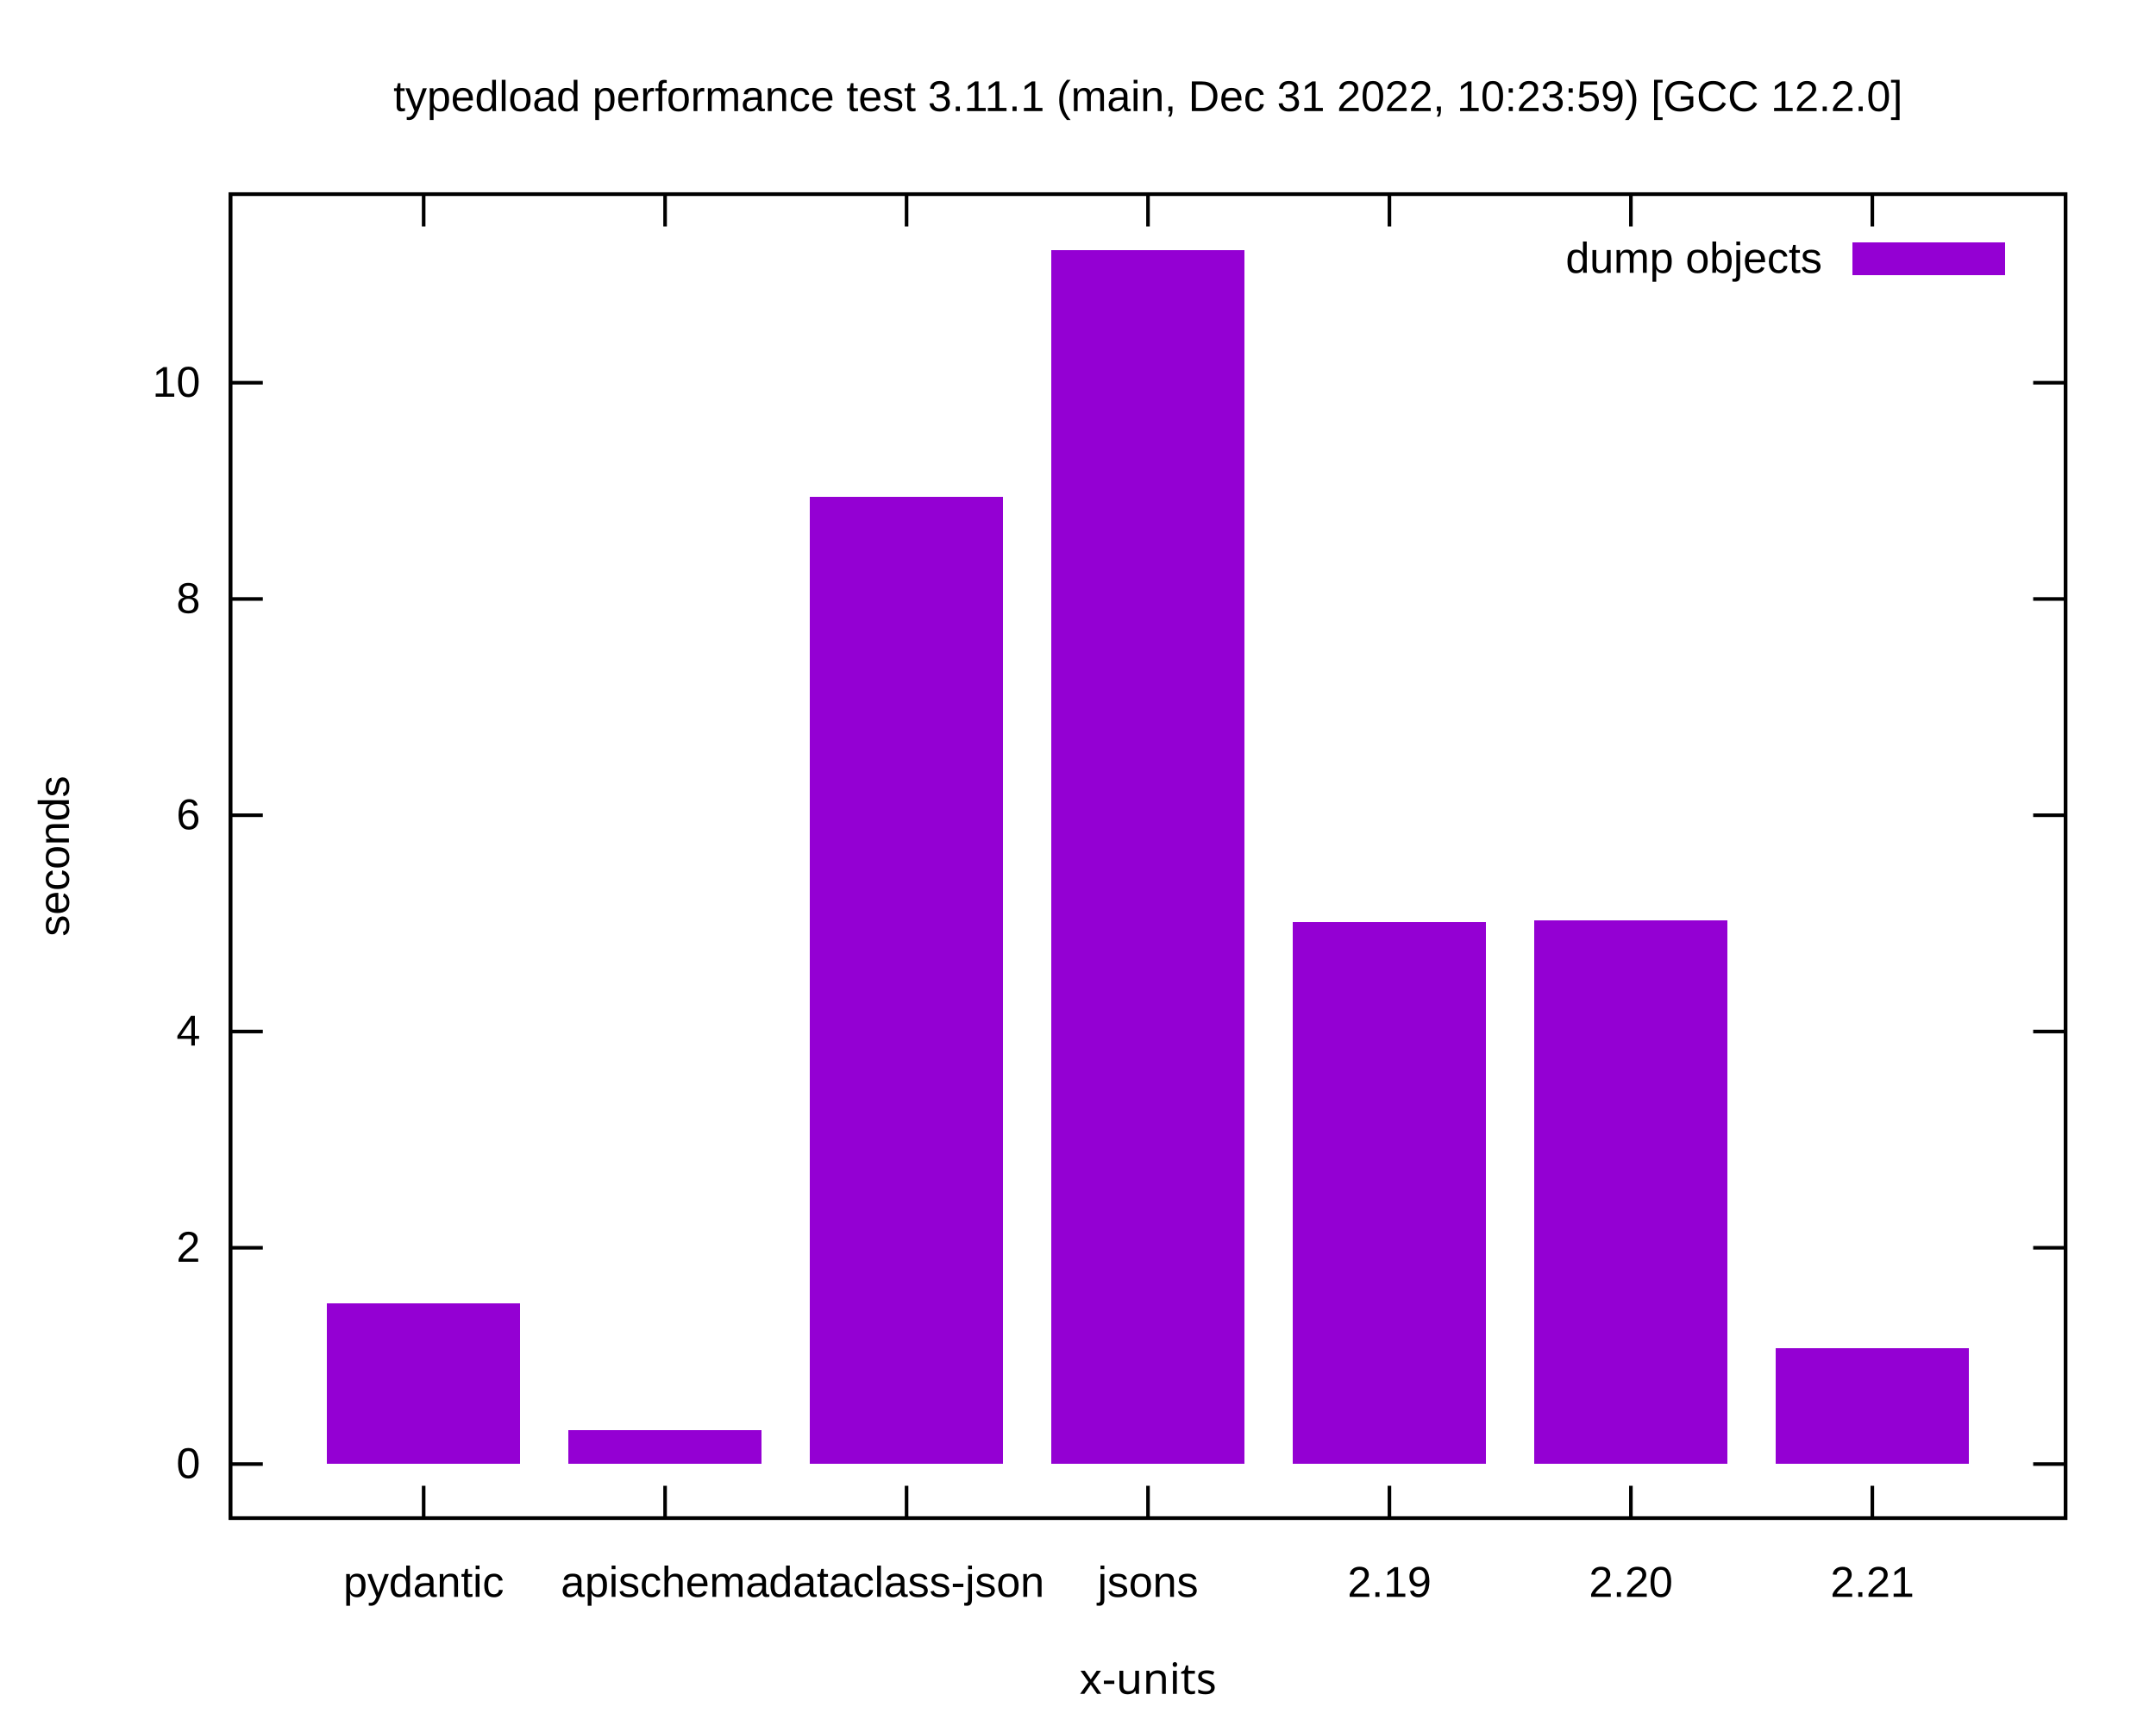
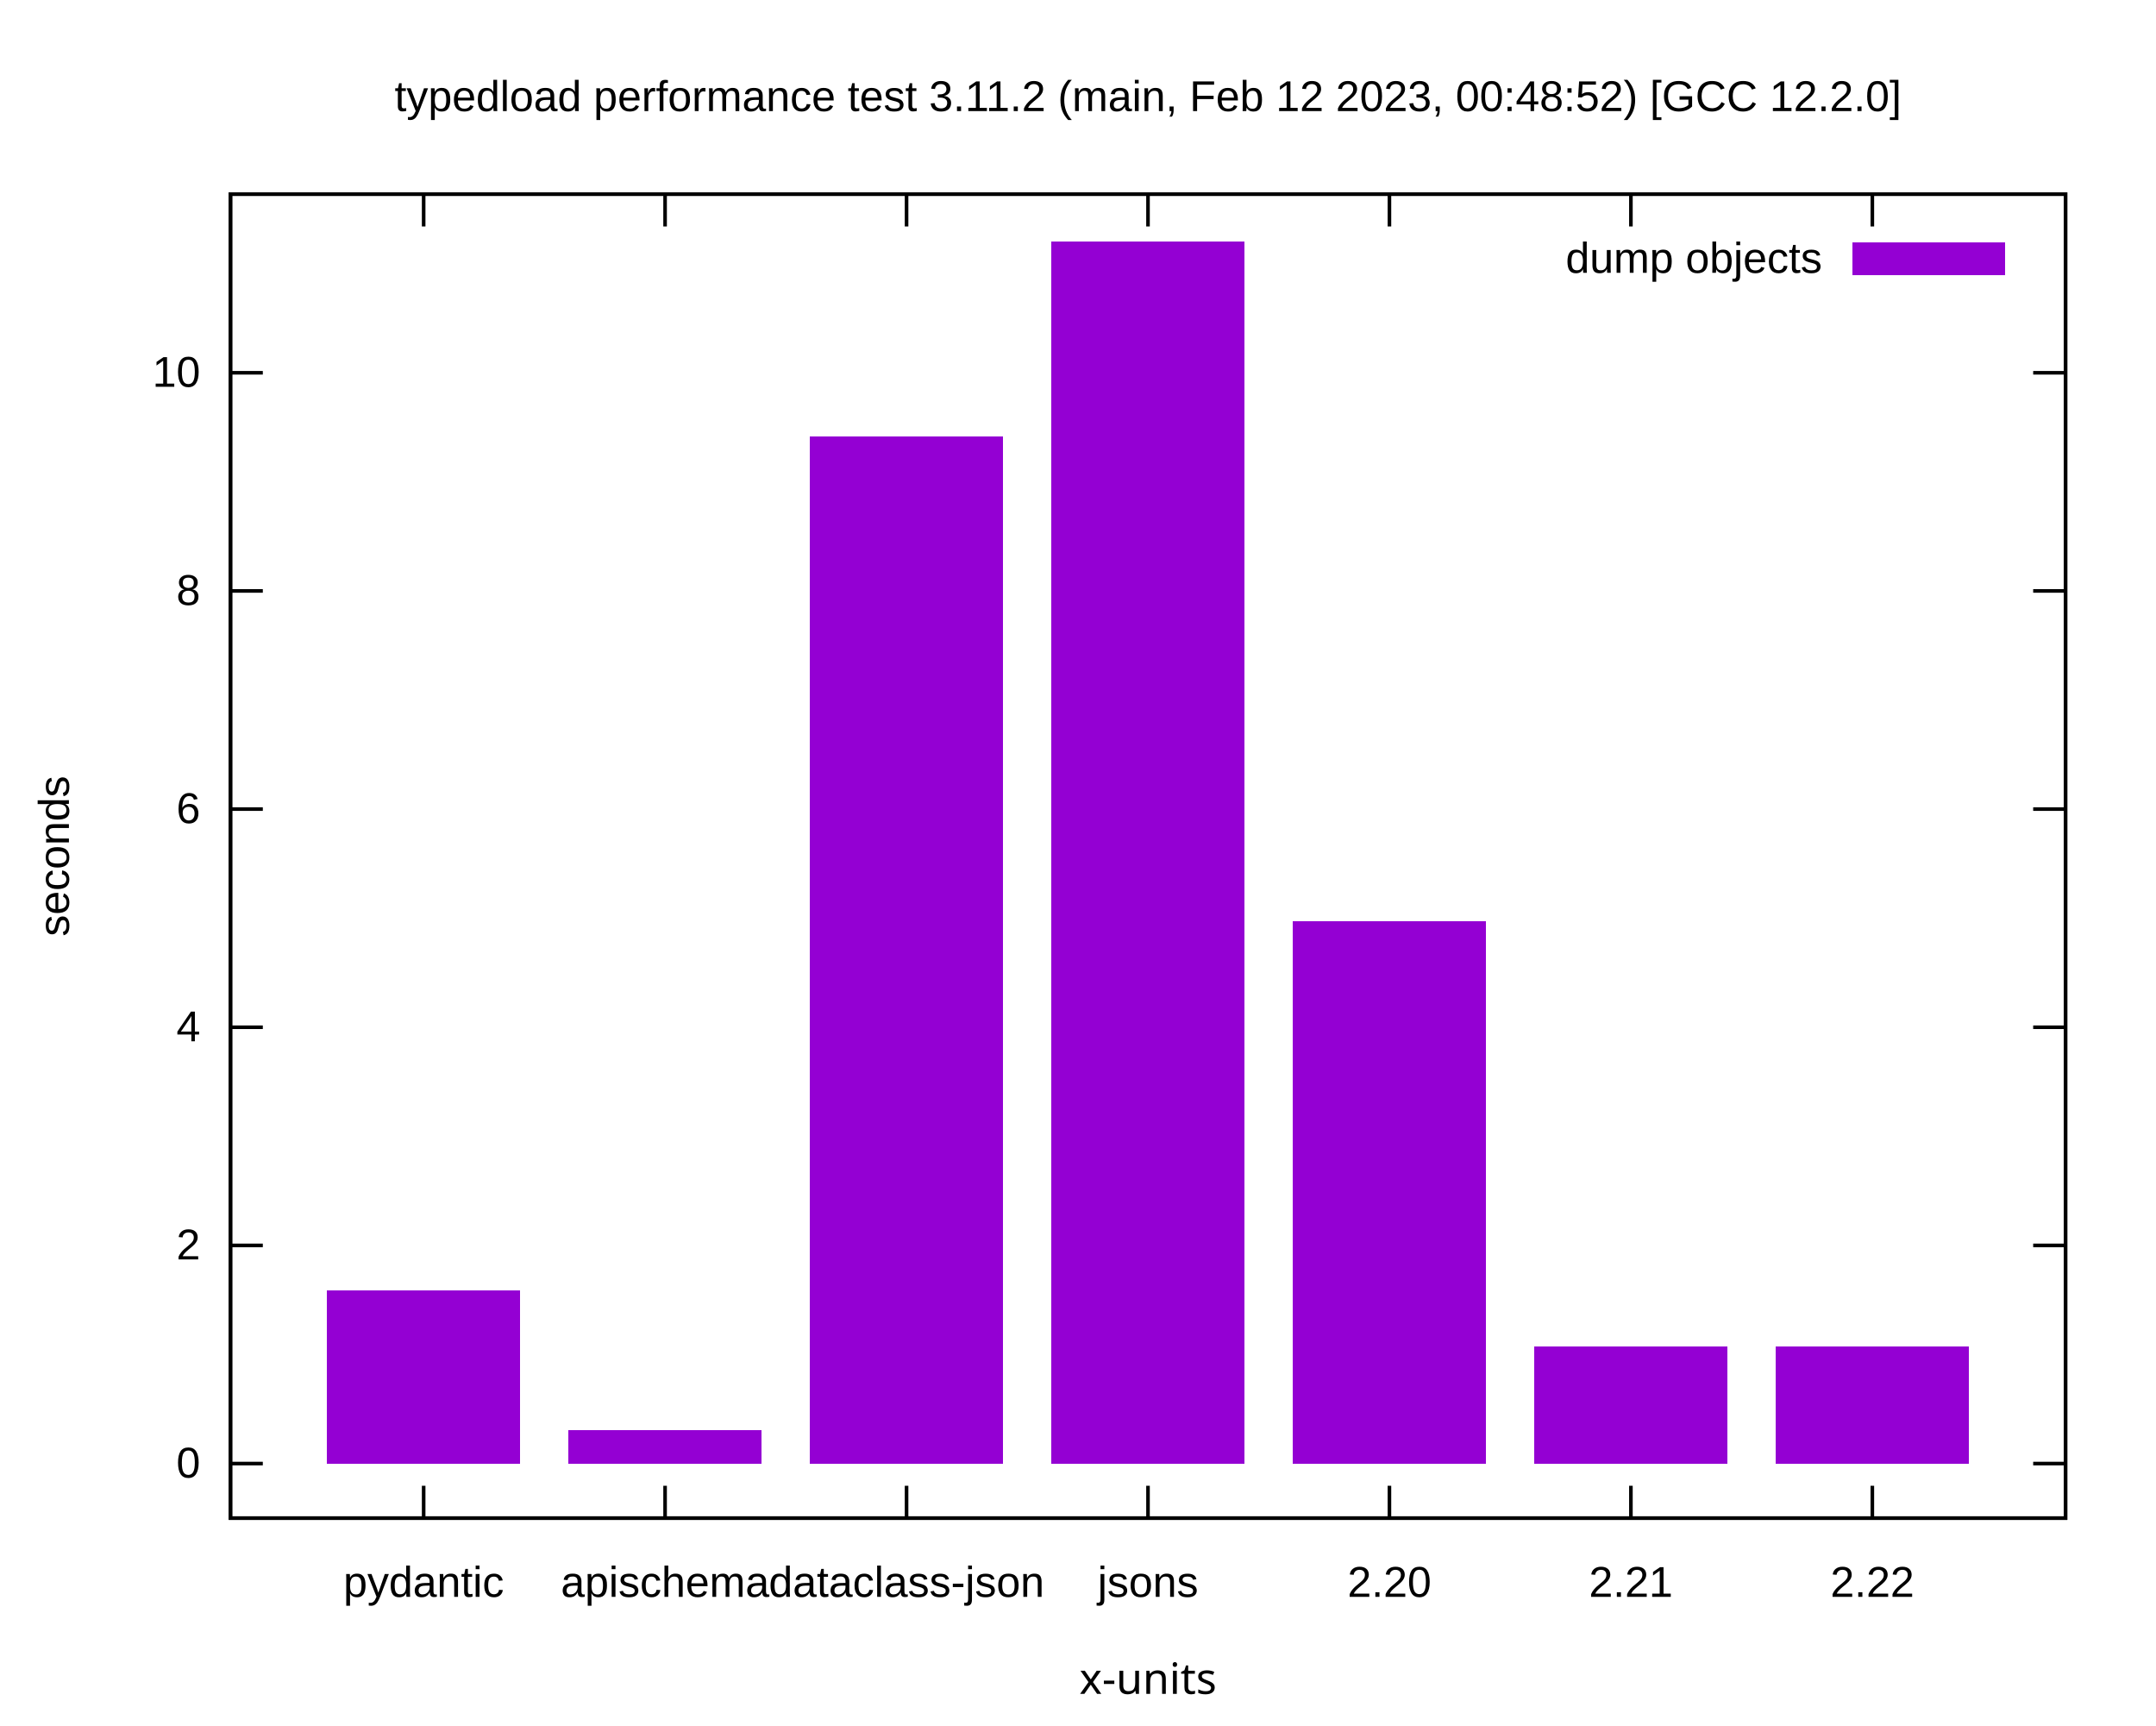
<svg xmlns="http://www.w3.org/2000/svg" xmlns:xlink="http://www.w3.org/1999/xlink" width="600" height="480" viewBox="0 0 600 480">
  <g id="gnuplot_canvas">
    <rect x="0" y="0" width="600" height="480" fill="none" />
    <defs>
      <circle id="gpDot" r="0.5" stroke-width="0.5" stroke="currentColor" />
      <path id="gpPt0" stroke-width="0.222" stroke="currentColor" d="M-1,0 h2 M0,-1 v2" />
      <path id="gpPt1" stroke-width="0.222" stroke="currentColor" d="M-1,-1 L1,1 M1,-1 L-1,1" />
      <path id="gpPt2" stroke-width="0.222" stroke="currentColor" d="M-1,0 L1,0 M0,-1 L0,1 M-1,-1 L1,1 M-1,1 L1,-1" />
      <rect id="gpPt3" stroke-width="0.222" stroke="currentColor" x="-1" y="-1" width="2" height="2" />
      <rect id="gpPt4" stroke-width="0.222" stroke="currentColor" fill="currentColor" x="-1" y="-1" width="2" height="2" />
      <circle id="gpPt5" stroke-width="0.222" stroke="currentColor" cx="0" cy="0" r="1" />
      <use xlink:href="#gpPt5" id="gpPt6" fill="currentColor" stroke="none" />
      <path id="gpPt7" stroke-width="0.222" stroke="currentColor" d="M0,-1.33 L-1.33,0.67 L1.33,0.67 z" />
      <use xlink:href="#gpPt7" id="gpPt8" fill="currentColor" stroke="none" />
      <use xlink:href="#gpPt7" id="gpPt9" stroke="currentColor" transform="rotate(180)" />
      <use xlink:href="#gpPt9" id="gpPt10" fill="currentColor" stroke="none" />
      <use xlink:href="#gpPt3" id="gpPt11" stroke="currentColor" transform="rotate(45)" />
      <use xlink:href="#gpPt11" id="gpPt12" fill="currentColor" stroke="none" />
      <path id="gpPt13" stroke-width="0.222" stroke="currentColor" d="M0,1.330 L1.265,0.411 L0.782,-1.067 L-0.782,-1.076 L-1.265,0.411 z" />
      <use xlink:href="#gpPt13" id="gpPt14" fill="currentColor" stroke="none" />
      <filter id="textbox" filterUnits="objectBoundingBox" x="0" y="0" height="1" width="1">
        <feFlood flood-color="white" flood-opacity="1" result="bgnd" />
        <feComposite in="SourceGraphic" in2="bgnd" operator="atop" />
      </filter>
      <filter id="greybox" filterUnits="objectBoundingBox" x="0" y="0" height="1" width="1">
        <feFlood flood-color="lightgrey" flood-opacity="1" result="grey" />
        <feComposite in="SourceGraphic" in2="grey" operator="atop" />
      </filter>
    </defs>
    <g fill="none" color="white" stroke="currentColor" stroke-width="1.00" stroke-linecap="butt" stroke-linejoin="miter">
</g>
    <g fill="none" color="black" stroke="currentColor" stroke-width="1.00" stroke-linecap="butt" stroke-linejoin="miter">
-       <path stroke="black" d="M64.14,407.36 L73.14,407.36 M574.82,407.36 L565.82,407.36  " />
-       <g transform="translate(55.75,411.26)" stroke="none" fill="black" font-family="Arial" font-size="12.00" text-anchor="end">
+       <path stroke="black" d="M64.14,407.22 L73.14,407.22 M574.82,407.22 L565.82,407.22  " />
+       <g transform="translate(55.75,411.12)" stroke="none" fill="black" font-family="Arial" font-size="12.00" text-anchor="end">
        <text>
          <tspan font-family="Arial"> 0</tspan>
        </text>
      </g>
    </g>
    <g fill="none" color="black" stroke="currentColor" stroke-width="1.00" stroke-linecap="butt" stroke-linejoin="miter">
-       <path stroke="black" d="M64.14,347.18 L73.14,347.18 M574.82,347.18 L565.82,347.18  " />
-       <g transform="translate(55.75,351.08)" stroke="none" fill="black" font-family="Arial" font-size="12.00" text-anchor="end">
+       <path stroke="black" d="M64.14,346.52 L73.14,346.52 M574.82,346.52 L565.82,346.52  " />
+       <g transform="translate(55.75,350.42)" stroke="none" fill="black" font-family="Arial" font-size="12.00" text-anchor="end">
        <text>
          <tspan font-family="Arial"> 2</tspan>
        </text>
      </g>
    </g>
    <g fill="none" color="black" stroke="currentColor" stroke-width="1.00" stroke-linecap="butt" stroke-linejoin="miter">
-       <path stroke="black" d="M64.14,287.01 L73.14,287.01 M574.82,287.01 L565.82,287.01  " />
-       <g transform="translate(55.75,290.91)" stroke="none" fill="black" font-family="Arial" font-size="12.00" text-anchor="end">
+       <path stroke="black" d="M64.14,285.82 L73.14,285.82 M574.82,285.82 L565.82,285.82  " />
+       <g transform="translate(55.75,289.72)" stroke="none" fill="black" font-family="Arial" font-size="12.00" text-anchor="end">
        <text>
          <tspan font-family="Arial"> 4</tspan>
        </text>
      </g>
    </g>
    <g fill="none" color="black" stroke="currentColor" stroke-width="1.00" stroke-linecap="butt" stroke-linejoin="miter">
-       <path stroke="black" d="M64.14,226.83 L73.14,226.83 M574.82,226.83 L565.82,226.83  " />
-       <g transform="translate(55.75,230.73)" stroke="none" fill="black" font-family="Arial" font-size="12.00" text-anchor="end">
+       <path stroke="black" d="M64.14,225.12 L73.14,225.12 M574.82,225.12 L565.82,225.12  " />
+       <g transform="translate(55.75,229.02)" stroke="none" fill="black" font-family="Arial" font-size="12.00" text-anchor="end">
        <text>
          <tspan font-family="Arial"> 6</tspan>
        </text>
      </g>
    </g>
    <g fill="none" color="black" stroke="currentColor" stroke-width="1.00" stroke-linecap="butt" stroke-linejoin="miter">
-       <path stroke="black" d="M64.14,166.66 L73.14,166.66 M574.82,166.66 L565.82,166.66  " />
-       <g transform="translate(55.75,170.56)" stroke="none" fill="black" font-family="Arial" font-size="12.00" text-anchor="end">
+       <path stroke="black" d="M64.14,164.42 L73.14,164.42 M574.82,164.42 L565.82,164.42  " />
+       <g transform="translate(55.75,168.32)" stroke="none" fill="black" font-family="Arial" font-size="12.00" text-anchor="end">
        <text>
          <tspan font-family="Arial"> 8</tspan>
        </text>
      </g>
    </g>
    <g fill="none" color="black" stroke="currentColor" stroke-width="1.00" stroke-linecap="butt" stroke-linejoin="miter">
-       <path stroke="black" d="M64.14,106.49 L73.14,106.49 M574.82,106.49 L565.82,106.49  " />
-       <g transform="translate(55.75,110.39)" stroke="none" fill="black" font-family="Arial" font-size="12.00" text-anchor="end">
+       <path stroke="black" d="M64.14,103.72 L73.14,103.72 M574.82,103.72 L565.82,103.72  " />
+       <g transform="translate(55.75,107.62)" stroke="none" fill="black" font-family="Arial" font-size="12.00" text-anchor="end">
        <text>
          <tspan font-family="Arial"> 10</tspan>
        </text>
      </g>
    </g>
    <g fill="none" color="black" stroke="currentColor" stroke-width="1.00" stroke-linecap="butt" stroke-linejoin="miter">
      <path stroke="black" d="M117.90,422.40 L117.90,413.40 M117.90,54.01 L117.90,63.01  " />
      <g transform="translate(117.90,444.30)" stroke="none" fill="black" font-family="Arial" font-size="12.00" text-anchor="middle">
        <text>
          <tspan font-family="Arial">pydantic</tspan>
        </text>
      </g>
    </g>
    <g fill="none" color="black" stroke="currentColor" stroke-width="1.00" stroke-linecap="butt" stroke-linejoin="miter">
      <path stroke="black" d="M185.09,422.40 L185.09,413.40 M185.09,54.01 L185.09,63.01  " />
      <g transform="translate(185.09,444.30)" stroke="none" fill="black" font-family="Arial" font-size="12.00" text-anchor="middle">
        <text>
          <tspan font-family="Arial">apischema</tspan>
        </text>
      </g>
    </g>
    <g fill="none" color="black" stroke="currentColor" stroke-width="1.00" stroke-linecap="butt" stroke-linejoin="miter">
      <path stroke="black" d="M252.29,422.40 L252.29,413.40 M252.29,54.01 L252.29,63.01  " />
      <g transform="translate(252.29,444.30)" stroke="none" fill="black" font-family="Arial" font-size="12.00" text-anchor="middle">
        <text>
          <tspan font-family="Arial">dataclass-json</tspan>
        </text>
      </g>
    </g>
    <g fill="none" color="black" stroke="currentColor" stroke-width="1.00" stroke-linecap="butt" stroke-linejoin="miter">
      <path stroke="black" d="M319.48,422.40 L319.48,413.40 M319.48,54.01 L319.48,63.01  " />
      <g transform="translate(319.48,444.30)" stroke="none" fill="black" font-family="Arial" font-size="12.00" text-anchor="middle">
        <text>
          <tspan font-family="Arial">jsons</tspan>
        </text>
      </g>
    </g>
    <g fill="none" color="black" stroke="currentColor" stroke-width="1.00" stroke-linecap="butt" stroke-linejoin="miter">
      <path stroke="black" d="M386.67,422.40 L386.67,413.40 M386.67,54.01 L386.67,63.01  " />
      <g transform="translate(386.67,444.30)" stroke="none" fill="black" font-family="Arial" font-size="12.00" text-anchor="middle">
        <text>
-           <tspan font-family="Arial">2.19</tspan>
+           <tspan font-family="Arial">2.20</tspan>
        </text>
      </g>
    </g>
    <g fill="none" color="black" stroke="currentColor" stroke-width="1.00" stroke-linecap="butt" stroke-linejoin="miter">
      <path stroke="black" d="M453.87,422.40 L453.87,413.40 M453.87,54.01 L453.87,63.01  " />
      <g transform="translate(453.87,444.30)" stroke="none" fill="black" font-family="Arial" font-size="12.00" text-anchor="middle">
        <text>
-           <tspan font-family="Arial">2.20</tspan>
+           <tspan font-family="Arial">2.21</tspan>
        </text>
      </g>
    </g>
    <g fill="none" color="black" stroke="currentColor" stroke-width="1.00" stroke-linecap="butt" stroke-linejoin="miter">
      <path stroke="black" d="M521.06,422.40 L521.06,413.40 M521.06,54.01 L521.06,63.01  " />
      <g transform="translate(521.06,444.30)" stroke="none" fill="black" font-family="Arial" font-size="12.00" text-anchor="middle">
        <text>
-           <tspan font-family="Arial">2.21</tspan>
+           <tspan font-family="Arial">2.22</tspan>
        </text>
      </g>
    </g>
    <g fill="none" color="black" stroke="currentColor" stroke-width="1.00" stroke-linecap="butt" stroke-linejoin="miter">
</g>
    <g fill="none" color="black" stroke="currentColor" stroke-width="1.00" stroke-linecap="butt" stroke-linejoin="miter">
      <path stroke="black" d="M64.14,54.01 L64.14,422.40 L574.82,422.40 L574.82,54.01 L64.14,54.01 Z  " />
    </g>
    <g fill="none" color="black" stroke="currentColor" stroke-width="1.00" stroke-linecap="butt" stroke-linejoin="miter">
      <g transform="translate(19.18,238.21) rotate(270)" stroke="none" fill="black" font-family="Arial" font-size="12.00" text-anchor="middle">
        <text>
          <tspan font-family="Arial">seconds</tspan>
        </text>
      </g>
    </g>
    <g fill="none" color="black" stroke="currentColor" stroke-width="1.00" stroke-linecap="butt" stroke-linejoin="miter">
      <g transform="translate(319.48,471.30)" stroke="none" fill="black" font-family="Times-Roman" font-size="12.00" text-anchor="middle">
        <text>
          <tspan font-family="Times-Roman">x-units</tspan>
        </text>
      </g>
    </g>
    <g fill="none" color="black" stroke="currentColor" stroke-width="1.00" stroke-linecap="butt" stroke-linejoin="miter">
</g>
    <g id="gnuplot_plot_1">
      <g fill="none" color="black" stroke="currentColor" stroke-width="1.00" stroke-linecap="butt" stroke-linejoin="miter">
        <g transform="translate(507.09,75.91)" stroke="none" fill="black" font-family="Arial" font-size="12.00" text-anchor="end">
          <text>
            <tspan font-family="Arial">dump objects</tspan>
          </text>
        </g>
      </g>
      <g fill="none" color="black" stroke="currentColor" stroke-width="1.00" stroke-linecap="butt" stroke-linejoin="miter">
        <g stroke="none" shape-rendering="crispEdges">
          <polygon fill="rgb(148,   0, 211)" points="515.48,76.51 558.04,76.51 558.04,67.51 515.48,67.51 " />
-           <polygon fill="rgb(148,   0, 211)" points="91.02,407.36 144.78,407.36 144.78,362.71 91.02,362.71 " />
-           <polygon fill="rgb(148,   0, 211)" points="158.21,407.36 211.98,407.36 211.98,398.02 158.21,398.02 " />
-           <polygon fill="rgb(148,   0, 211)" points="225.41,407.36 279.17,407.36 279.17,138.22 225.41,138.22 " />
-           <polygon fill="rgb(148,   0, 211)" points="292.60,407.36 346.37,407.36 346.37,69.54 292.60,69.54 " />
-           <polygon fill="rgb(148,   0, 211)" points="359.80,407.36 413.56,407.36 413.56,256.57 359.80,256.57 " />
-           <polygon fill="rgb(148,   0, 211)" points="426.99,407.36 480.76,407.36 480.76,256.16 426.99,256.16 " />
-           <polygon fill="rgb(148,   0, 211)" points="494.19,407.36 547.95,407.36 547.95,375.18 494.19,375.18 " />
+           <polygon fill="rgb(148,   0, 211)" points="91.02,407.22 144.78,407.22 144.78,359.10 91.02,359.10 " />
+           <polygon fill="rgb(148,   0, 211)" points="158.21,407.22 211.98,407.22 211.98,397.83 158.21,397.83 " />
+           <polygon fill="rgb(148,   0, 211)" points="225.41,407.22 279.17,407.22 279.17,121.46 225.41,121.46 " />
+           <polygon fill="rgb(148,   0, 211)" points="292.60,407.22 346.37,407.22 346.37,67.27 292.60,67.27 " />
+           <polygon fill="rgb(148,   0, 211)" points="359.80,407.22 413.56,407.22 413.56,256.36 359.80,256.36 " />
+           <polygon fill="rgb(148,   0, 211)" points="426.99,407.22 480.76,407.22 480.76,374.69 426.99,374.69 " />
+           <polygon fill="rgb(148,   0, 211)" points="494.19,407.22 547.95,407.22 547.95,374.58 494.19,374.58 " />
        </g>
      </g>
    </g>
    <g fill="none" color="white" stroke="rgb(148,   0, 211)" stroke-width="2.00" stroke-linecap="butt" stroke-linejoin="miter">
</g>
    <g fill="none" color="black" stroke="currentColor" stroke-width="2.00" stroke-linecap="butt" stroke-linejoin="miter">
</g>
    <g fill="none" color="black" stroke="black" stroke-width="1.00" stroke-linecap="butt" stroke-linejoin="miter">
</g>
    <g fill="none" color="black" stroke="currentColor" stroke-width="1.00" stroke-linecap="butt" stroke-linejoin="miter">
      <path stroke="black" d="M64.14,54.01 L64.14,422.40 L574.82,422.40 L574.82,54.01 L64.14,54.01 Z  " />
    </g>
    <g fill="none" color="black" stroke="currentColor" stroke-width="1.00" stroke-linecap="butt" stroke-linejoin="miter">
      <g transform="translate(319.48,30.91)" stroke="none" fill="black" font-family="Arial" font-size="12.00" text-anchor="middle">
        <text>
-           <tspan font-family="Arial">typedload performance test 3.11.1 (main, Dec 31 2022, 10:23:59) [GCC 12.2.0]</tspan>
+           <tspan font-family="Arial">typedload performance test 3.11.2 (main, Feb 12 2023, 00:48:52) [GCC 12.2.0]</tspan>
        </text>
      </g>
    </g>
    <g fill="none" color="black" stroke="currentColor" stroke-width="1.00" stroke-linecap="butt" stroke-linejoin="miter">
</g>
  </g>
</svg>
